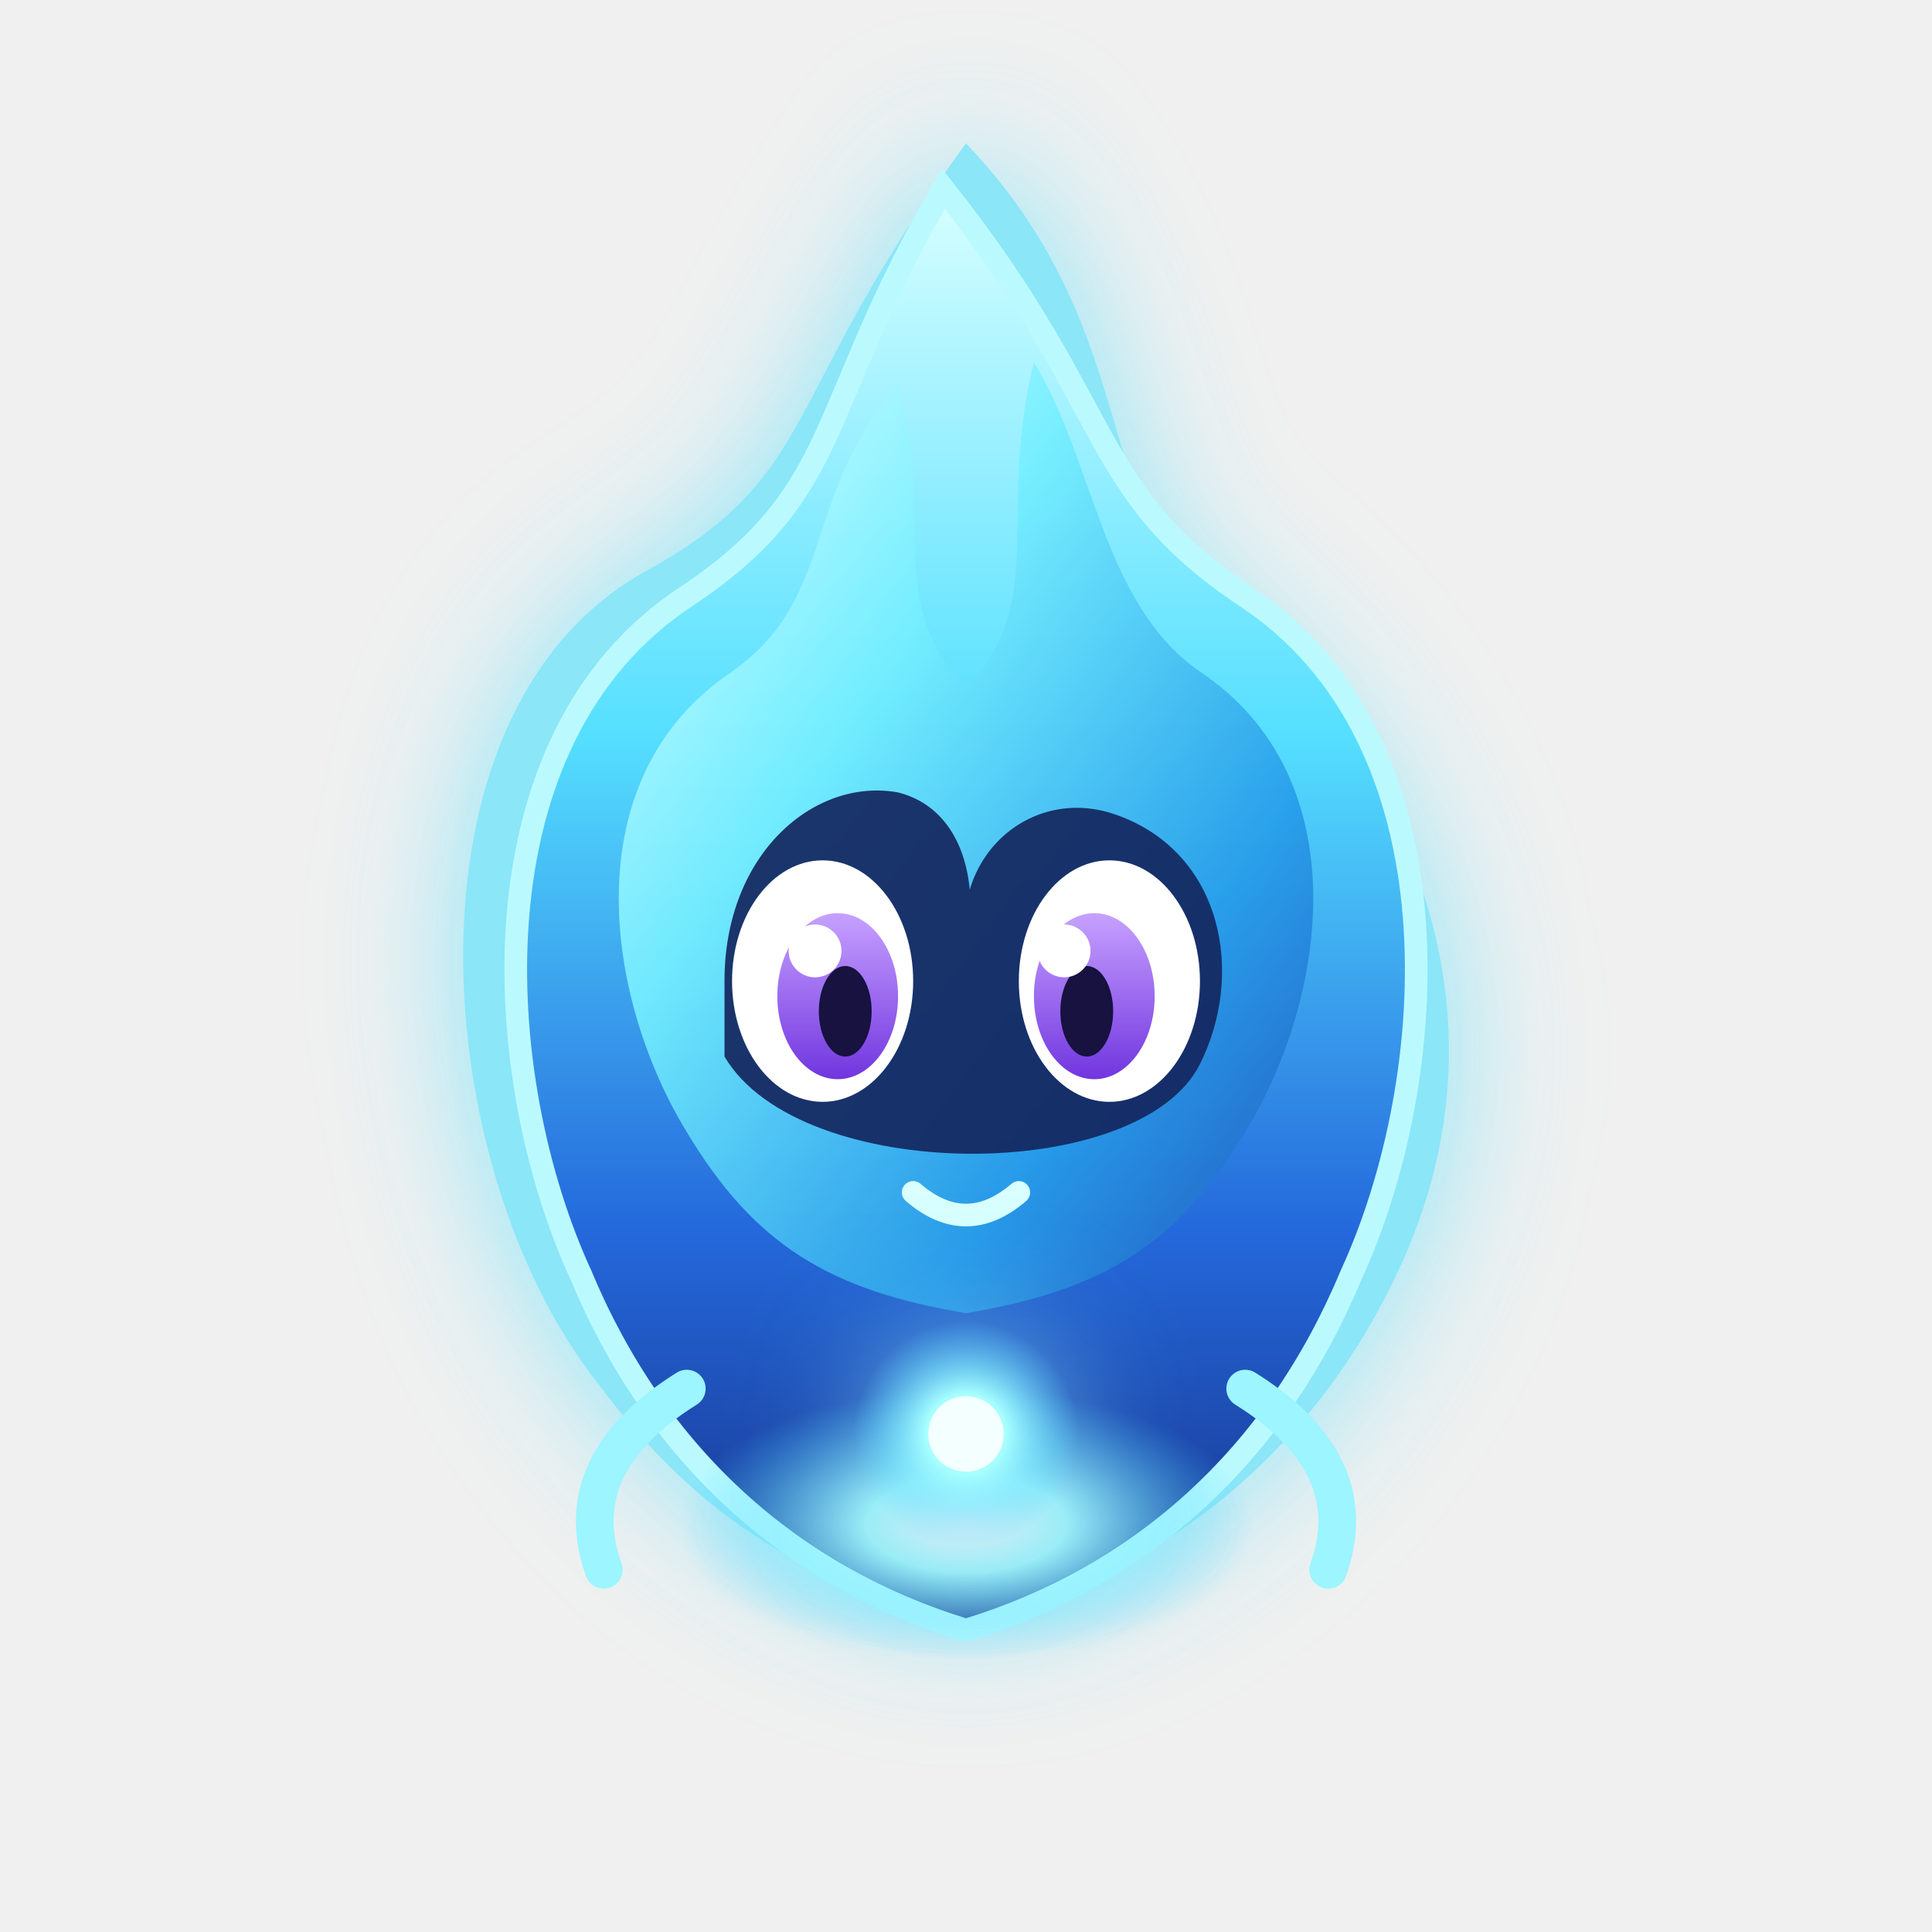
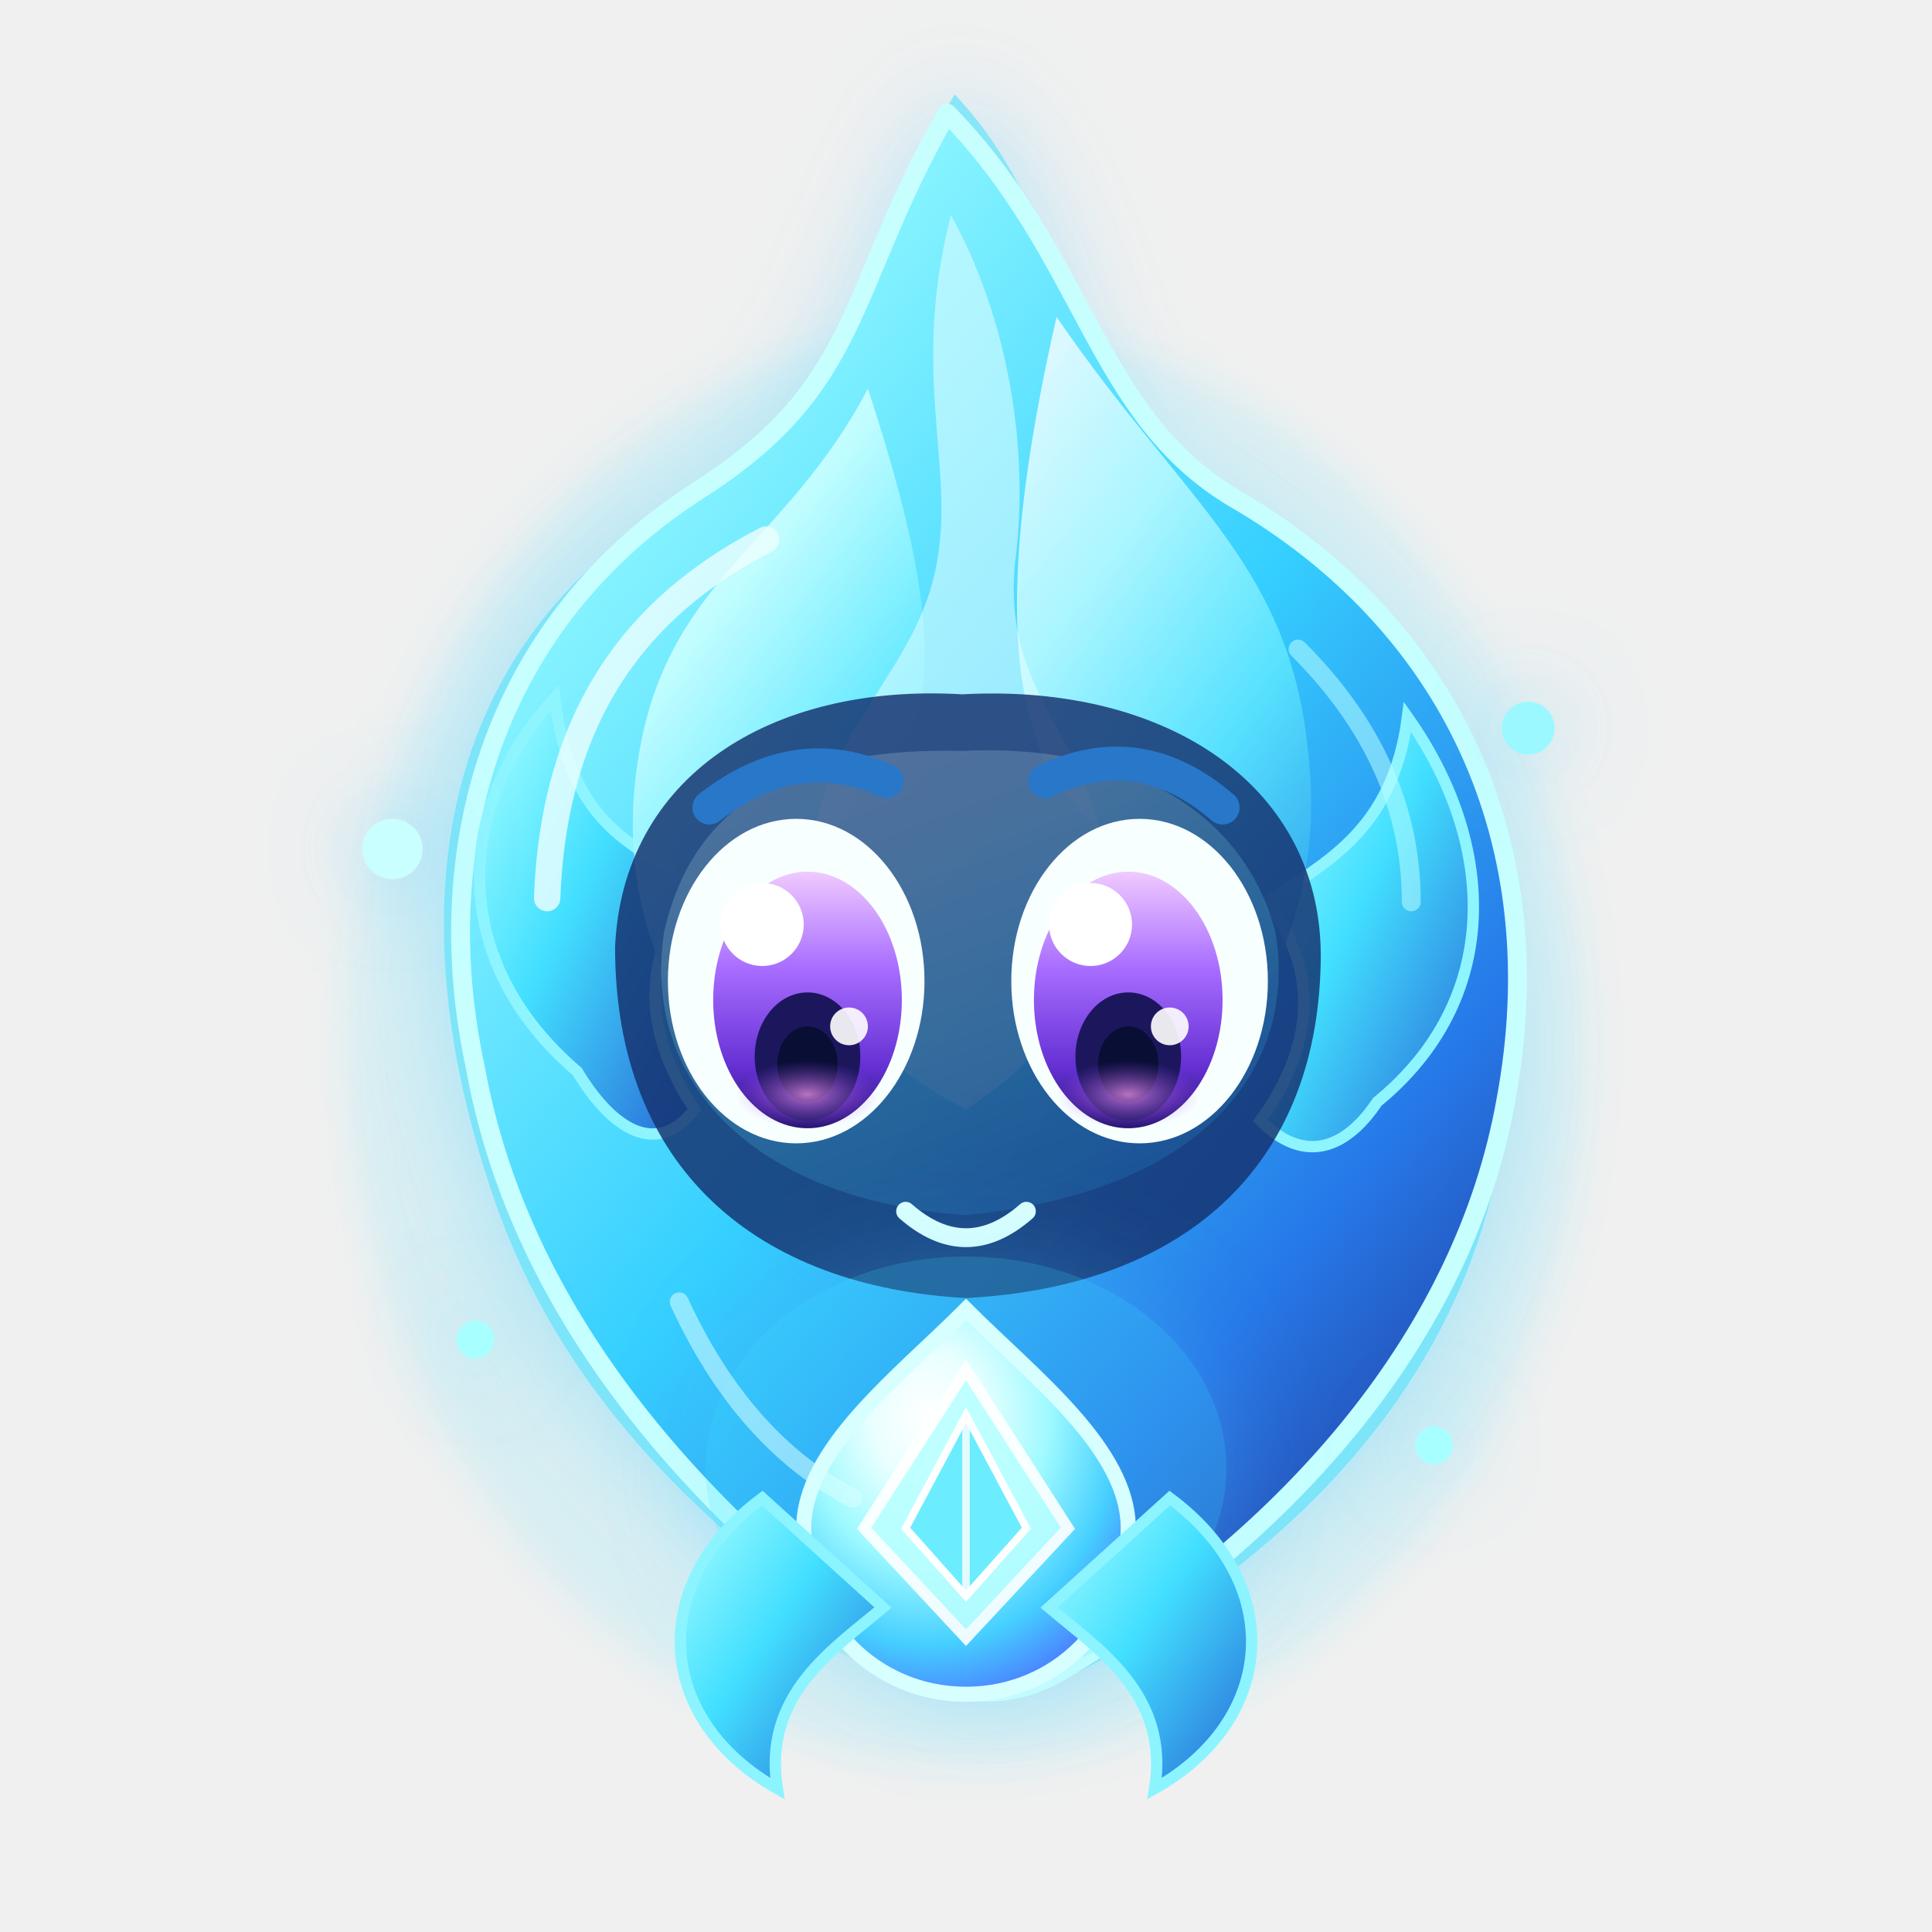
- <svg xmlns="http://www.w3.org/2000/svg" width="256" height="256" viewBox="0 0 256 256">
+ <svg xmlns="http://www.w3.org/2000/svg" width="512" height="512" viewBox="0 0 512 512">
  <defs>
-     <linearGradient id="body" x1="0" y1="0" x2="1" y2="1">
-       <stop stop-color="#e9ffff" />
-       <stop offset=".35" stop-color="#75efff" />
-       <stop offset=".72" stop-color="#269ce9" />
-       <stop offset="1" stop-color="#2450b9" />
+     <linearGradient id="flameOuter" x1="0" y1="0" x2=".82" y2="1">
+       <stop stop-color="#f0ffff" />
+       <stop offset=".22" stop-color="#8af5ff" />
+       <stop offset=".55" stop-color="#35cfff" />
+       <stop offset=".82" stop-color="#2678e8" />
+       <stop offset="1" stop-color="#243c9d" />
    </linearGradient>
-     <linearGradient id="flame" x1="0" y1="0" x2="0" y2="1">
-       <stop stop-color="#d8ffff" />
-       <stop offset=".38" stop-color="#55dfff" />
-       <stop offset=".72" stop-color="#2469dc" />
-       <stop offset="1" stop-color="#172e85" />
+     <linearGradient id="flameInner" x1=".2" y1="0" x2=".7" y2="1">
+       <stop stop-color="#fff" />
+       <stop offset=".28" stop-color="#c9ffff" />
+       <stop offset=".62" stop-color="#63eaff" />
+       <stop offset="1" stop-color="#2599e7" />
    </linearGradient>
-     <radialGradient id="core">
+     <linearGradient id="sideFlame" x1="0" y1="0" x2="1" y2="1">
+       <stop stop-color="#a9ffff" />
+       <stop offset=".45" stop-color="#42dfff" />
+       <stop offset="1" stop-color="#2865d5" />
+     </linearGradient>
+     <radialGradient id="core" cx=".38" cy=".28" r=".78">
      <stop stop-color="#fff" />
-       <stop offset=".35" stop-color="#a8ffff" />
-       <stop offset="1" stop-color="#43cfff" stop-opacity="0" />
+       <stop offset=".22" stop-color="#e9ffff" />
+       <stop offset=".48" stop-color="#9ffaff" />
+       <stop offset=".76" stop-color="#45cfff" />
+       <stop offset="1" stop-color="#4b75ff" />
    </radialGradient>
-     <filter id="glow" x="-80%" y="-80%" width="260%" height="260%">
-       <feGaussianBlur stdDeviation="9" result="b" />
+     <linearGradient id="eye" x1="0" y1="0" x2="0" y2="1">
+       <stop stop-color="#f0caff" />
+       <stop offset=".38" stop-color="#a76cff" />
+       <stop offset=".76" stop-color="#6530d4" />
+       <stop offset="1" stop-color="#25156d" />
+     </linearGradient>
+     <radialGradient id="irisGlow">
+       <stop stop-color="#ff9bfa" stop-opacity=".95" />
+       <stop offset="1" stop-color="#9d49ff" stop-opacity="0" />
+     </radialGradient>
+     <filter id="bloom" x="-70%" y="-70%" width="240%" height="240%">
+       <feGaussianBlur stdDeviation="13" result="blur" />
+       <feColorMatrix in="blur" type="matrix" values="0 0 0 0 .12 0 0 0 0 .65 0 0 0 0 1 0 0 0 .8 0" result="tint" />
      <feMerge>
-         <feMergeNode in="b" />
+         <feMergeNode in="tint" />
        <feMergeNode in="SourceGraphic" />
      </feMerge>
    </filter>
-     <linearGradient id="eye" x1="0" y1="0" x2="0" y2="1">
-       <stop stop-color="#c6a1ff" />
-       <stop offset="1" stop-color="#7135df" />
-     </linearGradient>
+     <filter id="soft" x="-50%" y="-50%" width="200%" height="200%">
+       <feGaussianBlur stdDeviation="5" />
+     </filter>
  </defs>
-   <g filter="url(#glow)" opacity=".55">
-     <path d="M128 19 C103 53 109 63 85 76 C52 95 57 155 79 183 C93 202 109 211 128 214 C150 211 172 195 184 171 C204 132 183 96 159 78 C145 67 151 43 128 19Z" fill="#38dfff" />
+   <ellipse cx="256" cy="277" rx="164" ry="190" fill="#39dfff" opacity=".13" filter="url(#soft)" />
+   <g filter="url(#bloom)" opacity=".55">
+     <path d="M253 25 C221 79 229 104 180 133 C116 171 105 240 130 315 C148 370 189 410 246 445 C267 458 294 440 319 422 C379 379 410 318 397 246 C389 194 355 157 315 133 C281 112 288 62 253 25Z" fill="#36dfff" />
  </g>
-   <path d="M125 25 C108 54 112 65 91 79 C62 98 65 143 77 169 C87 193 105 209 128 216 C151 209 169 193 179 169 C191 143 194 98 165 79 C144 65 148 54 125 25Z" fill="url(#flame)" stroke="#bafaff" stroke-width="3" />
-   <path d="M97 89 C76 103 80 132 91 150 C100 165 110 171 128 174 C146 171 156 165 165 150 C176 132 180 103 159 89 C146 80 145 61 137 48 C132 68 139 80 128 91 C117 80 124 68 119 51 C106 66 111 79 97 89Z" fill="url(#body)" opacity=".92" />
-   <ellipse cx="128" cy="202" rx="38" ry="18" fill="url(#core)" opacity=".9" />
-   <path d="M96 130 C96 113 108 103 119 105 C127 107 130 116 128 126 C126 113 137 104 148 108 C162 113 165 129 159 141 C151 157 106 157 96 140Z" fill="#14265e" opacity=".92" />
-   <ellipse cx="109" cy="130" rx="12" ry="16" fill="#fff" />
-   <ellipse cx="147" cy="130" rx="12" ry="16" fill="#fff" />
-   <ellipse cx="111" cy="132" rx="8" ry="11" fill="url(#eye)" />
-   <ellipse cx="145" cy="132" rx="8" ry="11" fill="url(#eye)" />
-   <ellipse cx="112" cy="134" rx="3.5" ry="6" fill="#17123f" />
-   <ellipse cx="144" cy="134" rx="3.5" ry="6" fill="#17123f" />
-   <circle cx="108" cy="126" r="3.5" fill="#fff" />
-   <circle cx="141" cy="126" r="3.5" fill="#fff" />
-   <path d="M121 158 Q128 164 135 158" fill="none" stroke="#d9ffff" stroke-width="3" stroke-linecap="round" />
-   <circle cx="128" cy="190" r="15" fill="url(#core)" filter="url(#glow)" />
-   <circle cx="128" cy="190" r="5" fill="#f4ffff" />
-   <path d="M91 184 Q75 194 80 208 M165 184 Q181 194 176 208" fill="none" stroke="#9cf5ff" stroke-width="5" stroke-linecap="round" />
+   <path d="M251 30 C224 77 229 102 185 130 C132 164 113 223 126 283 C137 344 179 397 240 441 C253 450 267 451 281 443 C343 406 388 353 399 292 C412 223 384 165 327 132 C290 110 288 68 251 30Z" fill="url(#flameOuter)" stroke="#c7ffff" stroke-width="5" stroke-linejoin="round" />
+   <path d="M153 284 C119 255 120 214 147 185 C151 219 169 225 185 234 C171 252 169 271 184 294 C174 307 162 299 153 284Z" fill="url(#sideFlame)" stroke="#8ef5ff" stroke-width="3" />
+   <path d="M365 292 C398 265 397 224 373 190 C369 221 350 229 336 239 C349 257 349 276 334 297 C346 309 357 304 365 292Z" fill="url(#sideFlame)" stroke="#8ef5ff" stroke-width="3" />
+   <path d="M230 103 C208 145 176 154 169 202 C162 246 184 284 215 302 C196 263 207 230 230 211 C252 192 248 158 230 103Z" fill="url(#flameInner)" opacity=".88" />
+   <path d="M280 84 C315 135 343 150 347 203 C351 246 329 281 300 301 C318 257 301 231 283 211 C264 188 267 141 280 84Z" fill="url(#flameInner)" opacity=".76" />
+   <path d="M252 57 C240 104 256 128 246 158 C239 179 221 194 216 219 C209 254 226 279 256 294 C284 276 301 248 290 215 C283 191 266 180 269 149 C273 119 267 84 252 57Z" fill="#eaffff" opacity=".52" />
+   <path d="M163 251 C165 206 204 181 255 184 C310 181 351 209 350 255 C349 310 313 341 256 344 C201 341 163 310 163 251Z" fill="#15316f" opacity=".83" />
+   <path d="M176 247 C184 211 213 198 255 199 C296 197 329 213 338 247 C344 283 319 316 256 322 C199 318 170 286 176 247Z" fill="url(#flameInner)" opacity=".18" />
+   <path d="M188 214 Q211 196 235 207" fill="none" stroke="#2877c9" stroke-width="9" stroke-linecap="round" />
+   <path d="M277 207 Q302 195 324 214" fill="none" stroke="#2877c9" stroke-width="9" stroke-linecap="round" />
+   <ellipse cx="211" cy="260" rx="34" ry="43" fill="#f8ffff" />
+   <ellipse cx="302" cy="260" rx="34" ry="43" fill="#f8ffff" />
+   <ellipse cx="214" cy="265" rx="25" ry="34" fill="url(#eye)" />
+   <ellipse cx="299" cy="265" rx="25" ry="34" fill="url(#eye)" />
+   <ellipse cx="214" cy="280" rx="14" ry="17" fill="#1c175d" />
+   <ellipse cx="299" cy="280" rx="14" ry="17" fill="#1c175d" />
+   <ellipse cx="214" cy="282" rx="8" ry="10" fill="#090e35" />
+   <ellipse cx="299" cy="282" rx="8" ry="10" fill="#090e35" />
+   <circle cx="202" cy="245" r="11" fill="#fff" />
+   <circle cx="289" cy="245" r="11" fill="#fff" />
+   <circle cx="225" cy="272" r="5" fill="#fff" opacity=".9" />
+   <circle cx="310" cy="272" r="5" fill="#fff" opacity=".9" />
+   <ellipse cx="214" cy="290" rx="19" ry="9" fill="url(#irisGlow)" opacity=".75" />
+   <ellipse cx="299" cy="290" rx="19" ry="9" fill="url(#irisGlow)" opacity=".75" />
+   <path d="M240 321 Q256 335 272 321" fill="none" stroke="#d9ffff" stroke-width="5" stroke-linecap="round" />
+   <ellipse cx="256" cy="389" rx="69" ry="56" fill="#42dfff" opacity=".25" filter="url(#bloom)" />
+   <path d="M256 347 C274 365 299 384 299 405 C299 430 280 449 256 449 C232 449 213 430 213 405 C213 384 238 365 256 347Z" fill="url(#core)" stroke="#d7ffff" stroke-width="4" />
+   <path d="M256 363 L283 405 L256 434 L229 405Z" fill="#b9ffff" opacity=".9" stroke="#fff" stroke-width="3" />
+   <path d="M256 375 L272 405 L256 423 L240 405Z" fill="#6cecff" stroke="#fff" stroke-width="2" />
+   <path d="M256 375 L256 423" stroke="#fff" stroke-width="2" opacity=".8" />
+   <path d="M202 397 C171 420 174 456 206 474 C202 449 221 437 234 426Z" fill="url(#sideFlame)" stroke="#8cf4ff" stroke-width="3" />
+   <path d="M310 397 C341 420 338 456 306 474 C310 449 291 437 278 426Z" fill="url(#sideFlame)" stroke="#8cf4ff" stroke-width="3" />
+   <path d="M145 238 C147 184 174 158 203 143" fill="none" stroke="#edffff" stroke-width="7" stroke-linecap="round" opacity=".8" />
+   <path d="M344 172 Q374 202 374 239" fill="none" stroke="#b7ffff" stroke-width="5" stroke-linecap="round" opacity=".55" />
+   <path d="M180 345 Q197 382 226 397" fill="none" stroke="#d8ffff" stroke-width="5" stroke-linecap="round" opacity=".55" />
+   <g filter="url(#bloom)">
+     <circle cx="104" cy="225" r="8" fill="#c9ffff" />
+     <circle cx="405" cy="193" r="7" fill="#9bf8ff" />
+     <circle cx="126" cy="355" r="5" fill="#a8ffff" />
+     <circle cx="380" cy="383" r="5" fill="#a8ffff" />
+   </g>
</svg>
